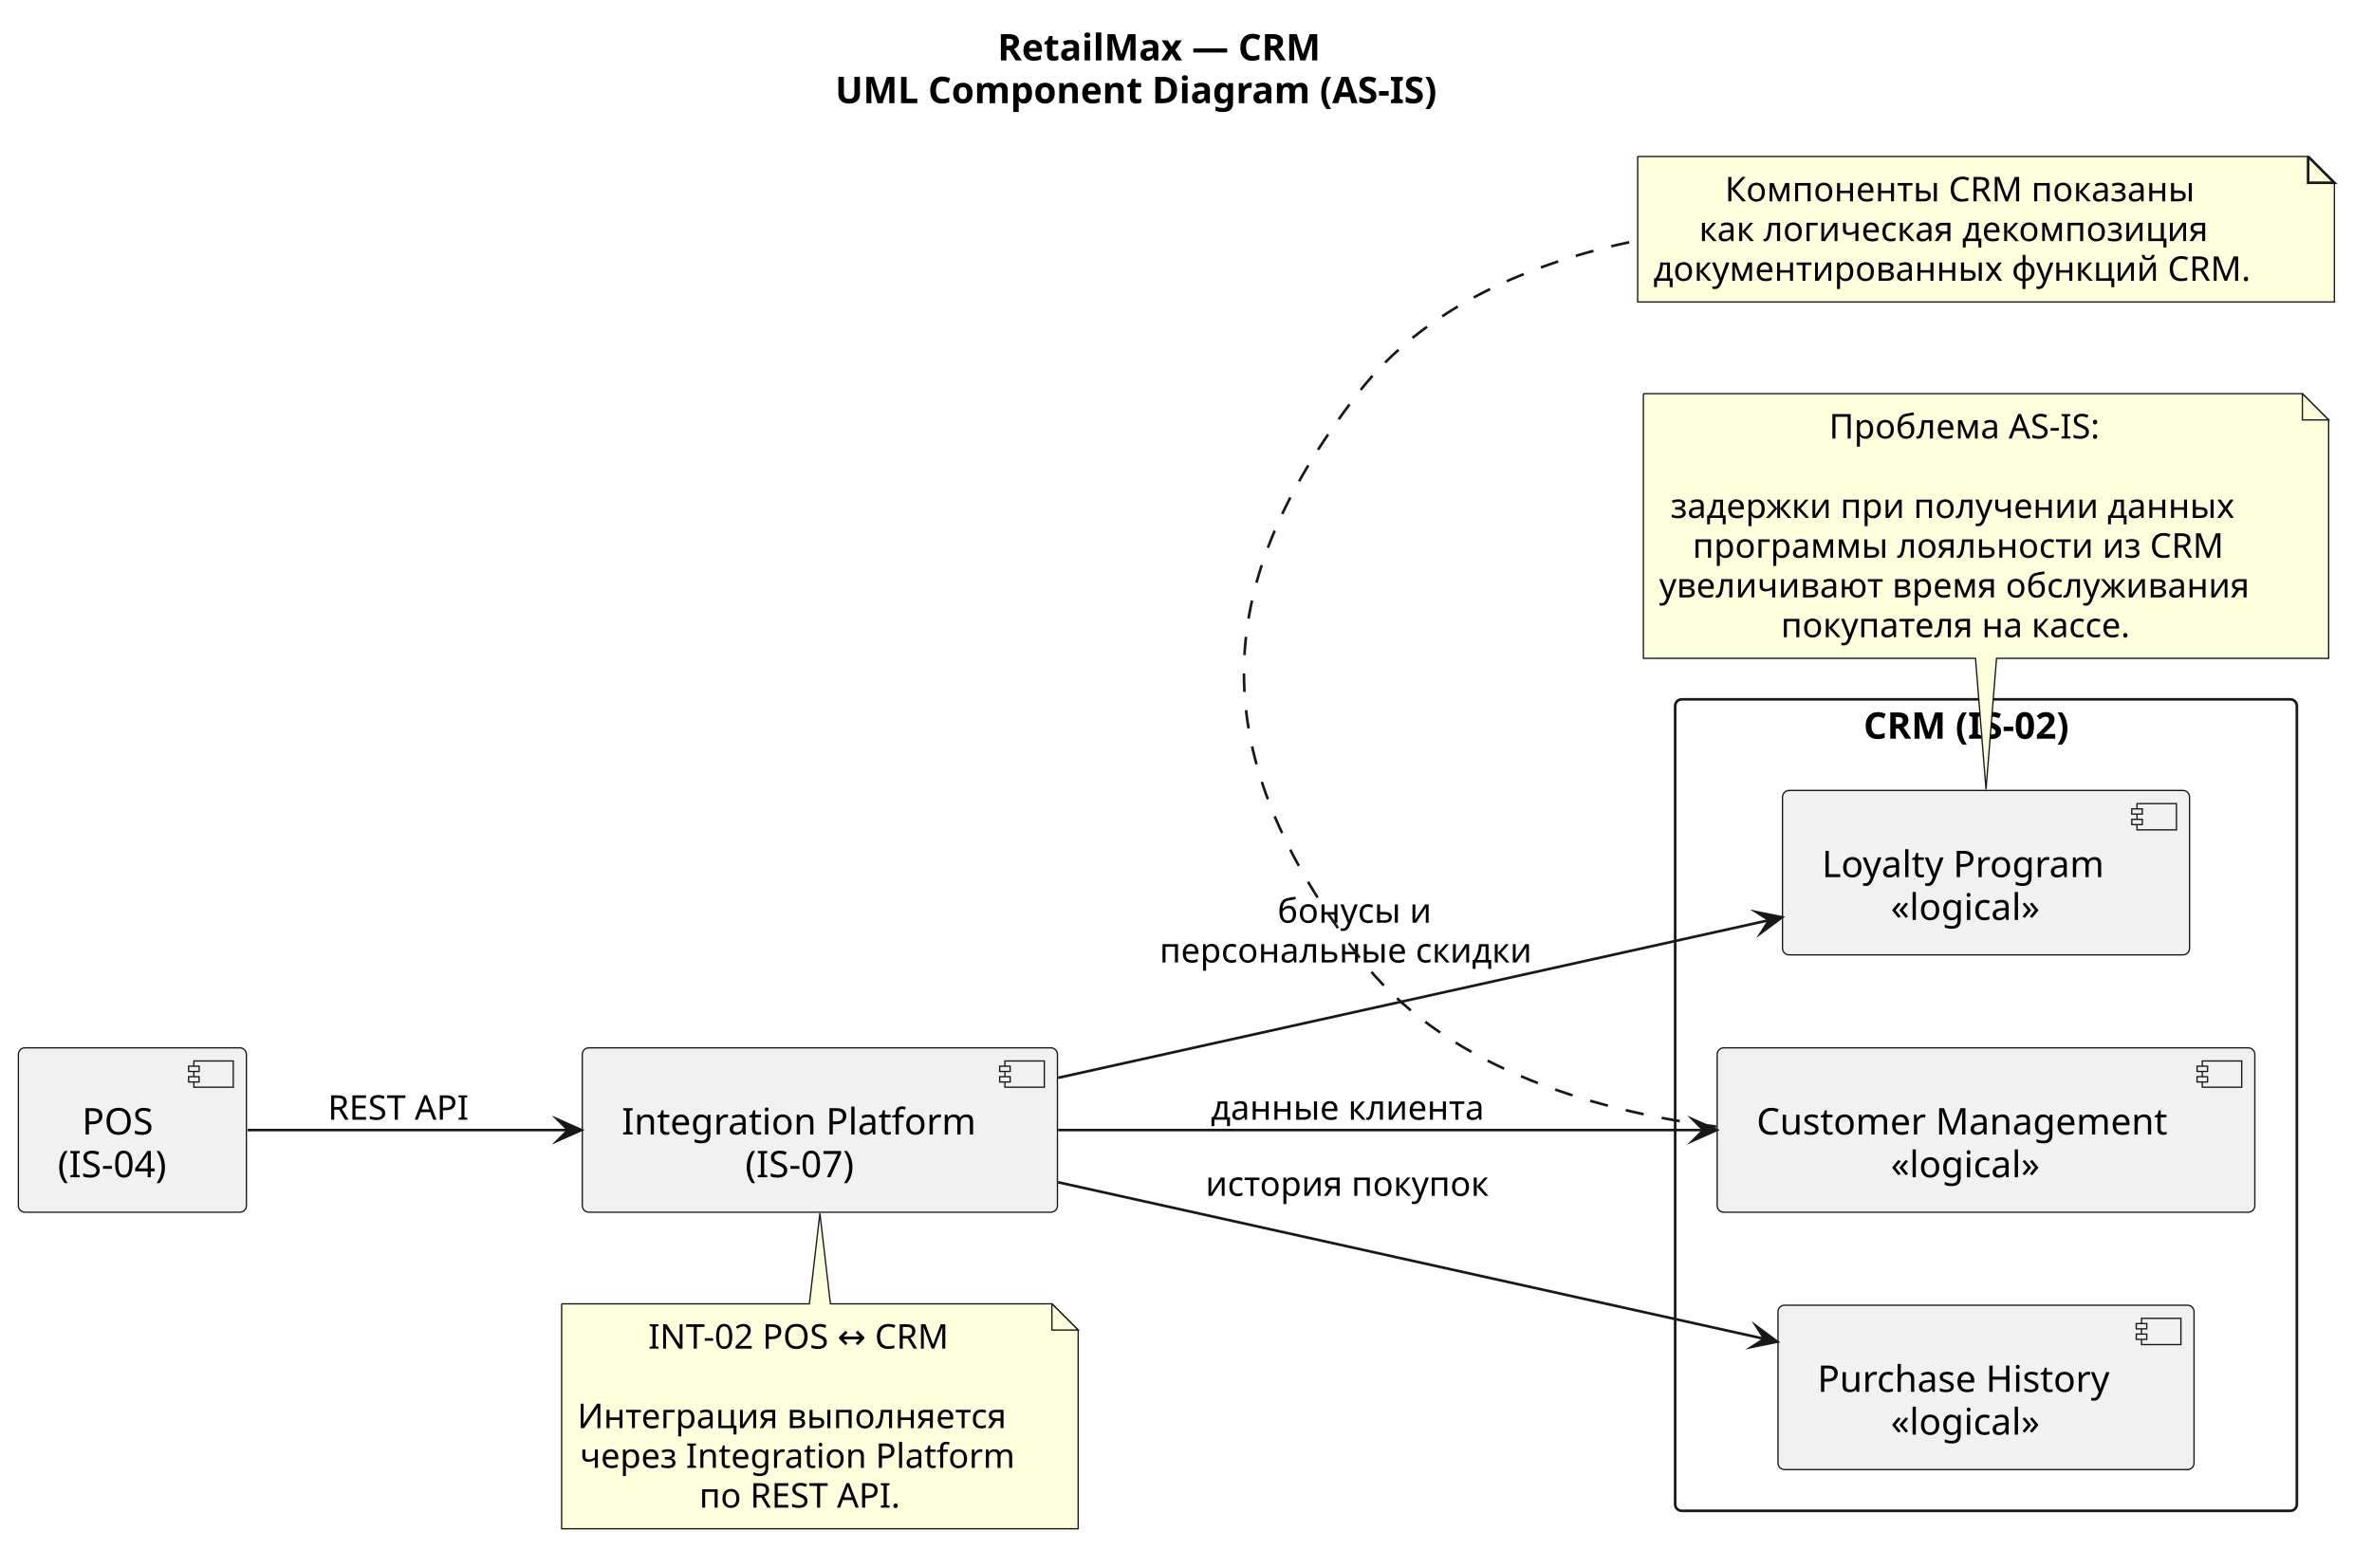
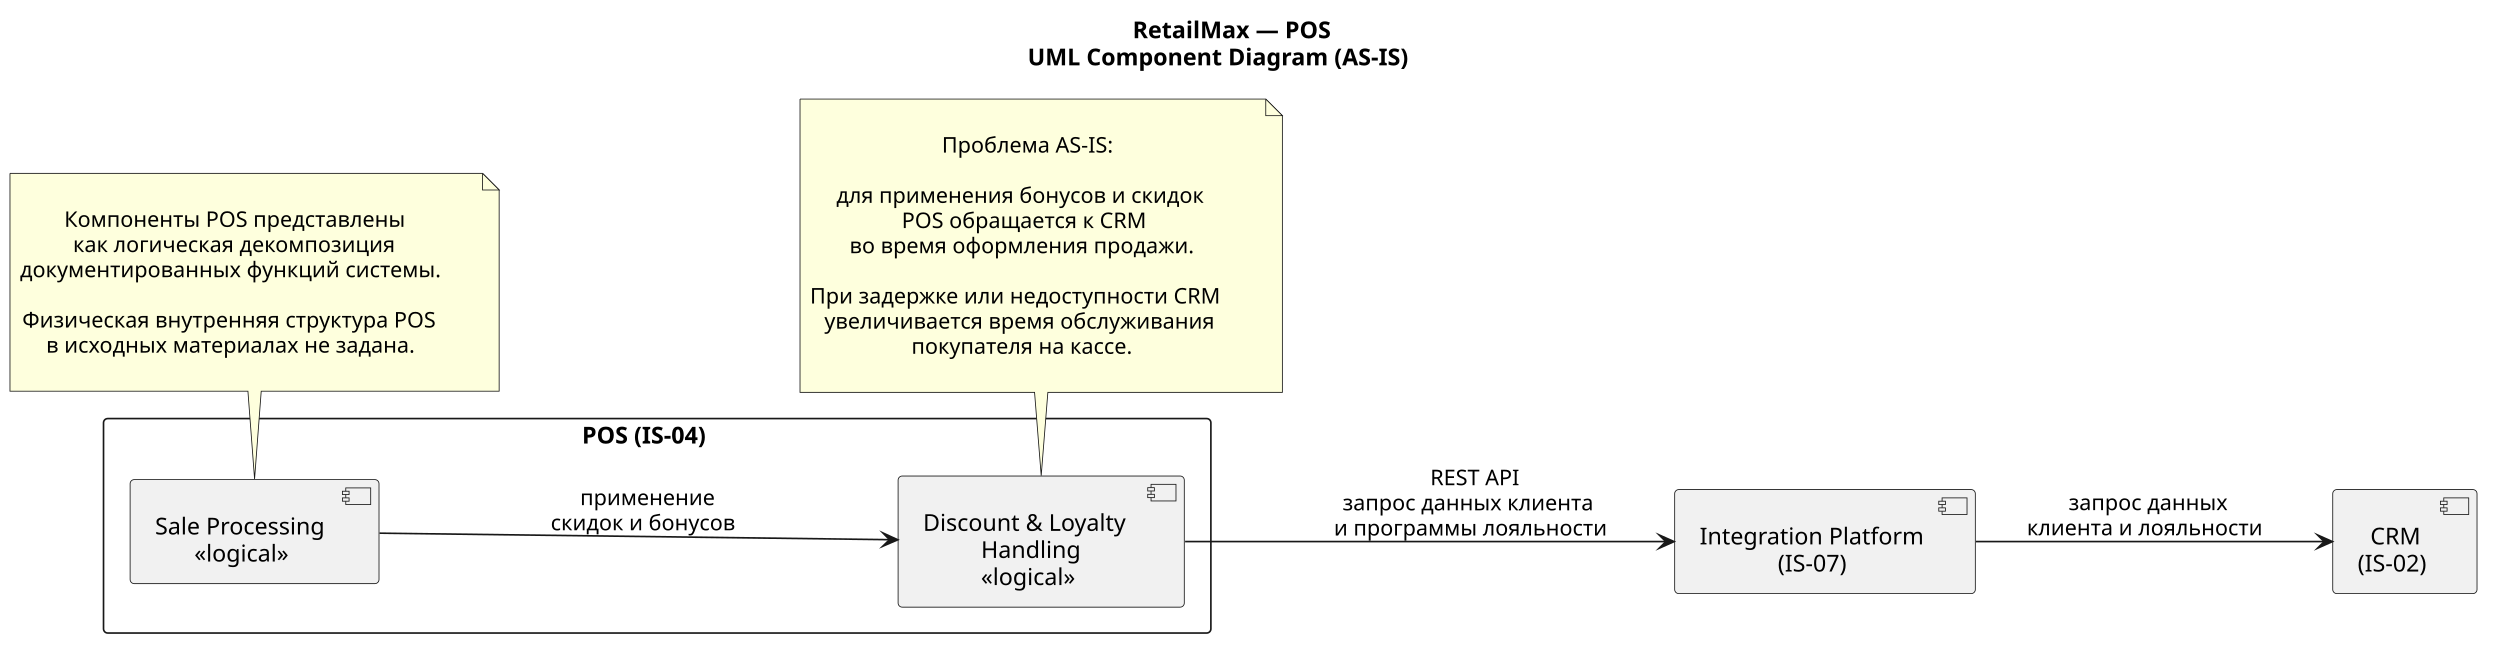
- <svg xmlns="http://www.w3.org/2000/svg" version="1.1" data-diagram-type="DESCRIPTION" style="width:903px;height:597px;background:#FFFFFF;" width="903px" height="597px" viewBox="0 0 903 597" zoomAndPan="magnify" preserveAspectRatio="none" contentStyleType="text/css">
+ <svg xmlns="http://www.w3.org/2000/svg" version="1.1" data-diagram-type="DESCRIPTION" style="width:1504px;height:394px;background:#FFFFFF;" width="1504px" height="394px" viewBox="0 0 1504 394" zoomAndPan="magnify" preserveAspectRatio="none" contentStyleType="text/css">
  <defs />
  <g font-family="sans-serif" lengthAdjust="spacing">
    <g class="title" data-source-line="8">
-       <text x="379.763" y="22.995" fill="#000" font-size="14" textLength="137.156" font-weight="700">RetailMax — CRM</text>
-       <text x="317.976" y="39.292" fill="#000" font-size="14" textLength="260.729" font-weight="700">UML Component Diagram (AS-IS)</text>
+       <text x="681.38" y="22.995" fill="#000" font-size="14" textLength="134.415" font-weight="700">RetailMax — POS</text>
+       <text x="618.223" y="39.292" fill="#000" font-size="14" textLength="260.729" font-weight="700">UML Component Diagram (AS-IS)</text>
    </g>
-     <g class="cluster" data-qualified-name="CRM .IS-02." id="ent0003" data-source-line="23">
-       <rect x="637.72" y="266.294" width="236.68" height="309" fill="none" style="stroke:#181818;stroke-width:1;" rx="2.5" ry="2.5" />
-       <text x="709.439" y="281.289" fill="#000" font-size="14" textLength="93.242" font-weight="700">CRM (IS-02)</text>
+     <g class="cluster" data-qualified-name="POS .IS-04." id="ent0001" data-source-line="15">
+       <rect x="62.28" y="251.824" width="666.19" height="129" fill="none" style="stroke:#181818;stroke-width:1;" rx="2.5" ry="2.5" />
+       <text x="350.125" y="266.819" fill="#000" font-size="14" textLength="90.501" font-weight="700">POS (IS-04)</text>
    </g>
-     <g class="entity" data-qualified-name="CRM .IS-02..Customer" id="ent0004" data-source-line="25">
-       <rect x="653.72" y="398.994" width="204.678" height="62.594" fill="#F1F1F1" style="stroke:#181818;stroke-width:0.5;" rx="2.5" ry="2.5" />
-       <rect x="838.398" y="403.994" width="15" height="10" fill="#F1F1F1" style="stroke:#181818;stroke-width:0.5;" />
-       <rect x="836.398" y="405.994" width="4" height="2" fill="#F1F1F1" style="stroke:#181818;stroke-width:0.5;" />
-       <rect x="836.398" y="409.994" width="4" height="2" fill="#F1F1F1" style="stroke:#181818;stroke-width:0.5;" />
-       <text x="668.72" y="431.989" fill="#000" font-size="14" textLength="164.678">Customer Management</text>
-       <text x="719.795" y="448.286" fill="#000" font-size="14" textLength="62.528">«logical»</text>
+     <g class="entity" data-qualified-name="POS .IS-04..Sale" id="ent0002" data-source-line="17">
+       <rect x="78.28" y="288.524" width="149.73" height="62.594" fill="#F1F1F1" style="stroke:#181818;stroke-width:0.5;" rx="2.5" ry="2.5" />
+       <rect x="208.01" y="293.524" width="15" height="10" fill="#F1F1F1" style="stroke:#181818;stroke-width:0.5;" />
+       <rect x="206.01" y="295.524" width="4" height="2" fill="#F1F1F1" style="stroke:#181818;stroke-width:0.5;" />
+       <rect x="206.01" y="299.524" width="4" height="2" fill="#F1F1F1" style="stroke:#181818;stroke-width:0.5;" />
+       <text x="93.28" y="321.519" fill="#000" font-size="14" textLength="109.73">Sale Processing</text>
+       <text x="116.881" y="337.816" fill="#000" font-size="14" textLength="62.528">«logical»</text>
    </g>
-     <g class="entity" data-qualified-name="CRM .IS-02..Loyalty" id="ent0005" data-source-line="27">
-       <rect x="678.58" y="300.994" width="154.967" height="62.594" fill="#F1F1F1" style="stroke:#181818;stroke-width:0.5;" rx="2.5" ry="2.5" />
-       <rect x="813.547" y="305.994" width="15" height="10" fill="#F1F1F1" style="stroke:#181818;stroke-width:0.5;" />
-       <rect x="811.547" y="307.994" width="4" height="2" fill="#F1F1F1" style="stroke:#181818;stroke-width:0.5;" />
-       <rect x="811.547" y="311.994" width="4" height="2" fill="#F1F1F1" style="stroke:#181818;stroke-width:0.5;" />
-       <text x="693.58" y="333.989" fill="#000" font-size="14" textLength="114.967">Loyalty Program</text>
-       <text x="719.799" y="350.286" fill="#000" font-size="14" textLength="62.528">«logical»</text>
+     <g class="entity" data-qualified-name="POS .IS-04..Loyalty" id="ent0003" data-source-line="19">
+       <rect x="540.3" y="286.374" width="172.173" height="78.891" fill="#F1F1F1" style="stroke:#181818;stroke-width:0.5;" rx="2.5" ry="2.5" />
+       <rect x="692.473" y="291.374" width="15" height="10" fill="#F1F1F1" style="stroke:#181818;stroke-width:0.5;" />
+       <rect x="690.473" y="293.374" width="4" height="2" fill="#F1F1F1" style="stroke:#181818;stroke-width:0.5;" />
+       <rect x="690.473" y="297.374" width="4" height="2" fill="#F1F1F1" style="stroke:#181818;stroke-width:0.5;" />
+       <text x="555.3" y="319.369" fill="#000" font-size="14" textLength="132.173">Discount &amp; Loyalty</text>
+       <text x="590.184" y="335.666" fill="#000" font-size="14" textLength="62.405">Handling</text>
+       <text x="590.122" y="351.963" fill="#000" font-size="14" textLength="62.528">«logical»</text>
    </g>
-     <g class="entity" data-qualified-name="CRM .IS-02..History" id="ent0006" data-source-line="29">
-       <rect x="676.87" y="496.994" width="158.385" height="62.594" fill="#F1F1F1" style="stroke:#181818;stroke-width:0.5;" rx="2.5" ry="2.5" />
-       <rect x="815.255" y="501.994" width="15" height="10" fill="#F1F1F1" style="stroke:#181818;stroke-width:0.5;" />
-       <rect x="813.255" y="503.994" width="4" height="2" fill="#F1F1F1" style="stroke:#181818;stroke-width:0.5;" />
-       <rect x="813.255" y="507.994" width="4" height="2" fill="#F1F1F1" style="stroke:#181818;stroke-width:0.5;" />
-       <text x="691.87" y="529.989" fill="#000" font-size="14" textLength="118.385">Purchase History</text>
-       <text x="719.798" y="546.286" fill="#000" font-size="14" textLength="62.528">«logical»</text>
+     <g class="entity" data-qualified-name="IP" id="ent0004" data-source-line="27">
+       <rect x="1007.48" y="294.524" width="180.882" height="62.594" fill="#F1F1F1" style="stroke:#181818;stroke-width:0.5;" rx="2.5" ry="2.5" />
+       <rect x="1168.362" y="299.524" width="15" height="10" fill="#F1F1F1" style="stroke:#181818;stroke-width:0.5;" />
+       <rect x="1166.362" y="301.524" width="4" height="2" fill="#F1F1F1" style="stroke:#181818;stroke-width:0.5;" />
+       <rect x="1166.362" y="305.524" width="4" height="2" fill="#F1F1F1" style="stroke:#181818;stroke-width:0.5;" />
+       <text x="1022.48" y="327.519" fill="#000" font-size="14" textLength="140.882">Integration Platform</text>
+       <text x="1069.518" y="343.816" fill="#000" font-size="14" textLength="46.806">(IS-07)</text>
    </g>
-     <g class="entity" data-qualified-name="POS" id="ent0001" data-source-line="14">
-       <rect x="7" y="398.994" width="86.806" height="62.594" fill="#F1F1F1" style="stroke:#181818;stroke-width:0.5;" rx="2.5" ry="2.5" />
-       <rect x="73.806" y="403.994" width="15" height="10" fill="#F1F1F1" style="stroke:#181818;stroke-width:0.5;" />
-       <rect x="71.806" y="405.994" width="4" height="2" fill="#F1F1F1" style="stroke:#181818;stroke-width:0.5;" />
-       <rect x="71.806" y="409.994" width="4" height="2" fill="#F1F1F1" style="stroke:#181818;stroke-width:0.5;" />
-       <text x="31.229" y="431.989" fill="#000" font-size="14" textLength="28.349">POS</text>
-       <text x="22" y="448.286" fill="#000" font-size="14" textLength="46.806">(IS-04)</text>
+     <g class="entity" data-qualified-name="CRM" id="ent0005" data-source-line="29">
+       <rect x="1403.37" y="294.524" width="86.806" height="62.594" fill="#F1F1F1" style="stroke:#181818;stroke-width:0.5;" rx="2.5" ry="2.5" />
+       <rect x="1470.176" y="299.524" width="15" height="10" fill="#F1F1F1" style="stroke:#181818;stroke-width:0.5;" />
+       <rect x="1468.176" y="301.524" width="4" height="2" fill="#F1F1F1" style="stroke:#181818;stroke-width:0.5;" />
+       <rect x="1468.176" y="305.524" width="4" height="2" fill="#F1F1F1" style="stroke:#181818;stroke-width:0.5;" />
+       <text x="1425.982" y="327.519" fill="#000" font-size="14" textLength="31.582">CRM</text>
+       <text x="1418.37" y="343.816" fill="#000" font-size="14" textLength="46.806">(IS-02)</text>
    </g>
-     <g class="entity" data-qualified-name="IP" id="ent0002" data-source-line="16">
-       <rect x="221.68" y="398.994" width="180.882" height="62.594" fill="#F1F1F1" style="stroke:#181818;stroke-width:0.5;" rx="2.5" ry="2.5" />
-       <rect x="382.562" y="403.994" width="15" height="10" fill="#F1F1F1" style="stroke:#181818;stroke-width:0.5;" />
-       <rect x="380.562" y="405.994" width="4" height="2" fill="#F1F1F1" style="stroke:#181818;stroke-width:0.5;" />
-       <rect x="380.562" y="409.994" width="4" height="2" fill="#F1F1F1" style="stroke:#181818;stroke-width:0.5;" />
-       <text x="236.68" y="431.989" fill="#000" font-size="14" textLength="140.882">Integration Platform</text>
-       <text x="283.718" y="448.286" fill="#000" font-size="14" textLength="46.806">(IS-07)</text>
+     <g class="entity" data-qualified-name="GMN9" id="ent0010" data-source-line="48">
+       <path d="M481.29,59.594 L481.29,236.055 A0,0 0 0 0 481.29,236.055 L622.39,236.055 L626.39,286.194 L630.39,236.055 L771.481,236.055 A0,0 0 0 0 771.481,236.055 L771.481,69.594 L761.481,59.594 L481.29,59.594 A0,0 0 0 0 481.29,59.594" style="stroke:#181818;stroke-width:0.5;" fill="#FEFFDD" />
+       <path d="M761.481,59.594 L761.481,69.594 L771.481,69.594 L761.481,59.594" style="stroke:#181818;stroke-width:0.5;" fill="#FEFFDD" />
+       <text x="619.82" y="76.661" fill="#000" font-size="13"> </text>
+       <text x="566.629" y="91.793" fill="#000" font-size="13" textLength="110.513">Проблема AS-IS:</text>
+       <text x="619.82" y="106.926" fill="#000" font-size="13"> </text>
+       <text x="503.118" y="122.059" fill="#000" font-size="13" textLength="237.536">для применения бонусов и скидок</text>
+       <text x="542.467" y="137.192" fill="#000" font-size="13" textLength="158.837">POS обращается к CRM</text>
+       <text x="511.056" y="152.325" fill="#000" font-size="13" textLength="221.66">во время оформления продажи.</text>
+       <text x="619.82" y="167.458" fill="#000" font-size="13"> </text>
+       <text x="487.29" y="182.59" fill="#000" font-size="13" textLength="269.191">При задержке или недоступности CRM</text>
+       <text x="495.942" y="197.723" fill="#000" font-size="13" textLength="251.888">увеличивается время обслуживания</text>
+       <text x="548.316" y="212.856" fill="#000" font-size="13" textLength="147.139">покупателя на кассе.</text>
+       <text x="619.82" y="227.989" fill="#000" font-size="13"> </text>
    </g>
-     <g class="entity" data-qualified-name="GMN11" id="ent0012" data-source-line="51">
-       <path d="M213.81,496.464 L213.81,582.128 A0,0 0 0 0 213.81,582.128 L410.45,582.128 A0,0 0 0 0 410.45,582.128 L410.45,506.464 L400.45,496.464 L316.13,496.464 L312.13,462.004 L308.13,496.464 L213.81,496.464 A0,0 0 0 0 213.81,496.464" style="stroke:#181818;stroke-width:0.5;" fill="#FEFFDD" />
-       <path d="M400.45,496.464 L400.45,506.464 L410.45,506.464 L400.45,496.464" style="stroke:#181818;stroke-width:0.5;" fill="#FEFFDD" />
-       <text x="246.794" y="513.531" fill="#000" font-size="13" textLength="121.672">INT-02 POS ↔ CRM</text>
-       <text x="305.564" y="528.663" fill="#000" font-size="13"> </text>
-       <text x="219.81" y="543.796" fill="#000" font-size="13" textLength="175.64">Интеграция выполняется</text>
-       <text x="220.734" y="558.929" fill="#000" font-size="13" textLength="173.792">через Integration Platform</text>
-       <text x="266.202" y="574.062" fill="#000" font-size="13" textLength="82.856">по REST API.</text>
+     <g class="entity" data-qualified-name="GMN12" id="ent0013" data-source-line="63">
+       <path d="M6,104.294 L6,235.356 A0,0 0 0 0 6,235.356 L149.15,235.356 L153.15,288.184 L157.15,235.356 L300.292,235.356 A0,0 0 0 0 300.292,235.356 L300.292,114.294 L290.292,104.294 L6,104.294 A0,0 0 0 0 6,104.294" style="stroke:#181818;stroke-width:0.5;" fill="#FEFFDD" />
+       <path d="M290.292,104.294 L290.292,114.294 L300.292,114.294 L290.292,104.294" style="stroke:#181818;stroke-width:0.5;" fill="#FEFFDD" />
+       <text x="146.58" y="121.361" fill="#000" font-size="13"> </text>
+       <text x="38.635" y="136.493" fill="#000" font-size="13" textLength="220.022">Компоненты POS представлены</text>
+       <text x="43.91" y="151.626" fill="#000" font-size="13" textLength="209.473">как логическая декомпозиция</text>
+       <text x="12" y="166.759" fill="#000" font-size="13" textLength="273.292">документированных функций системы.</text>
+       <text x="146.58" y="181.892" fill="#000" font-size="13"> </text>
+       <text x="13.393" y="197.025" fill="#000" font-size="13" textLength="270.505">Физическая внутренняя структура POS</text>
+       <text x="27.752" y="212.158" fill="#000" font-size="13" textLength="241.789">в исходных материалах не задана.</text>
+       <text x="146.58" y="227.29" fill="#000" font-size="13"> </text>
    </g>
-     <g class="entity" data-qualified-name="GMN14" id="ent0015" data-source-line="60">
-       <path d="M625.63,149.894 L625.63,250.691 A0,0 0 0 0 625.63,250.691 L752.06,250.691 L756.06,300.584 L760.06,250.691 L886.495,250.691 A0,0 0 0 0 886.495,250.691 L886.495,159.894 L876.495,149.894 L625.63,149.894 A0,0 0 0 0 625.63,149.894" style="stroke:#181818;stroke-width:0.5;" fill="#FEFFDD" />
-       <path d="M876.495,149.894 L876.495,159.894 L886.495,159.894 L876.495,149.894" style="stroke:#181818;stroke-width:0.5;" fill="#FEFFDD" />
-       <text x="696.306" y="166.961" fill="#000" font-size="13" textLength="110.513">Проблема AS-IS:</text>
-       <text x="749.496" y="182.093" fill="#000" font-size="13"> </text>
-       <text x="635.978" y="197.226" fill="#000" font-size="13" textLength="231.169">задержки при получении данных</text>
-       <text x="644.367" y="212.359" fill="#000" font-size="13" textLength="214.392">программы лояльности из CRM</text>
-       <text x="631.63" y="227.492" fill="#000" font-size="13" textLength="239.865">увеличивают время обслуживания</text>
-       <text x="677.993" y="242.625" fill="#000" font-size="13" textLength="147.139">покупателя на кассе.</text>
+     <g class="link" data-entity-1="ent0002" data-entity-2="ent0003" id="lnk6" data-source-line="36" data-link-type="dependency">
+       <path d="M228.3,320.764 C312.92,321.844 446.1,323.54 535.11,324.67" style="stroke:#181818;stroke-width:1;" fill="none" id="Sale-to-Loyalty" />
+       <polygon points="540.11,324.734,531.162,320.62,535.11,324.67,531.06,328.619,540.11,324.734" fill="#181818" style="stroke:#181818;stroke-width:1;stroke-linejoin:miter;stroke-miterlimit:10;" />
+       <text x="349.006" y="303.891" fill="#000" font-size="13" textLength="84.449">применение</text>
+       <text x="331.29" y="319.023" fill="#000" font-size="13" textLength="119.882">скидок и бонусов</text>
    </g>
-     <g class="entity" data-qualified-name="GMN17" id="ent0018" data-source-line="70">
-       <path d="M623.45,59.594 L623.45,114.992 L888.682,114.992 L888.682,69.594 L878.682,59.594 L623.45,59.594" style="stroke:#181818;stroke-width:0.5;" fill="#FEFFDD" />
-       <path d="M878.682,59.594 L878.682,69.594 L888.682,69.594 L878.682,59.594" style="stroke:#181818;stroke-width:1;" fill="#FEFFDD" />
-       <text x="656.675" y="76.661" fill="#000" font-size="13" textLength="189.782">Компоненты CRM показаны</text>
-       <text x="646.83" y="91.793" fill="#000" font-size="13" textLength="209.473">как логическая декомпозиция</text>
-       <text x="629.45" y="106.926" fill="#000" font-size="13" textLength="244.232">документированных функций CRM.</text>
+     <g class="link" data-entity-1="ent0003" data-entity-2="ent0004" id="lnk7" data-source-line="38" data-link-type="dependency">
+       <path d="M712.96,325.824 C796.28,325.824 917.42,325.824 1002.14,325.824" style="stroke:#181818;stroke-width:1;" fill="none" id="Loyalty-to-IP" />
+       <polygon points="1007.14,325.824,998.14,321.824,1002.14,325.824,998.14,329.824,1007.14,325.824" fill="#181818" style="stroke:#181818;stroke-width:1;stroke-linejoin:miter;stroke-miterlimit:10;" />
+       <text x="860.421" y="291.891" fill="#000" font-size="13" textLength="58.138">REST API</text>
+       <text x="807.714" y="307.023" fill="#000" font-size="13" textLength="163.554">запрос данных клиента</text>
+       <text x="802.48" y="322.156" fill="#000" font-size="13" textLength="174.021">и программы лояльности</text>
    </g>
-     <g class="link" data-entity-1="ent0001" data-entity-2="ent0002" id="lnk7" data-source-line="37" data-link-type="dependency">
-       <path d="M94.29,430.294 C128.73,430.294 173.26,430.294 216.29,430.294" style="stroke:#181818;stroke-width:1;" fill="none" id="POS-to-IP" />
-       <polygon points="221.29,430.294,212.29,426.294,216.29,430.294,212.29,434.294,221.29,430.294" fill="#181818" style="stroke:#181818;stroke-width:1;stroke-linejoin:miter;stroke-miterlimit:10;" />
-       <text x="124.81" y="426.361" fill="#000" font-size="13" textLength="58.138">REST API</text>
-     </g>
-     <g class="link" data-entity-1="ent0002" data-entity-2="ent0004" id="lnk8" data-source-line="39" data-link-type="dependency">
-       <path d="M402.82,430.294 C475.49,430.294 572.85,430.294 648.52,430.294" style="stroke:#181818;stroke-width:1;" fill="none" id="IP-to-Customer" />
-       <polygon points="653.52,430.294,644.52,426.294,648.52,430.294,644.52,434.294,653.52,430.294" fill="#181818" style="stroke:#181818;stroke-width:1;stroke-linejoin:miter;stroke-miterlimit:10;" />
-       <text x="460.95" y="426.361" fill="#000" font-size="13" textLength="112.995">данные клиента</text>
-     </g>
-     <g class="link" data-entity-1="ent0002" data-entity-2="ent0005" id="lnk9" data-source-line="41" data-link-type="dependency">
-       <path d="M402.82,410.404 C483.81,392.444 596.819,367.386 673.509,350.376" style="stroke:#181818;stroke-width:1;" fill="none" id="IP-to-Loyalty" />
-       <polygon points="678.39,349.294,668.737,347.338,673.509,350.376,670.47,355.148,678.39,349.294" fill="#181818" style="stroke:#181818;stroke-width:1;stroke-linejoin:miter;stroke-miterlimit:10;" />
-       <text x="486.331" y="351.361" fill="#000" font-size="13" textLength="62.156">бонусы и</text>
-       <text x="441.45" y="366.493" fill="#000" font-size="13" textLength="151.918">персональные скидки</text>
-     </g>
-     <g class="link" data-entity-1="ent0002" data-entity-2="ent0006" id="lnk10" data-source-line="43" data-link-type="dependency">
-       <path d="M402.82,450.184 C483.18,468.004 594.989,492.801 671.709,509.811" style="stroke:#181818;stroke-width:1;" fill="none" id="IP-to-History" />
-       <polygon points="676.59,510.894,668.669,505.04,671.709,509.811,666.938,512.851,676.59,510.894" fill="#181818" style="stroke:#181818;stroke-width:1;stroke-linejoin:miter;stroke-miterlimit:10;" />
-       <text x="458.95" y="455.361" fill="#000" font-size="13" textLength="116.08">история покупок</text>
-     </g>
-     <g class="link" data-entity-1="ent0004" data-entity-2="ent0018" id="lnk19" data-source-line="70" data-link-type="association">
-       <path d="M653.33,428.994 C603.86,422.504 548.55,405.394 516.95,363.794 C459.4,288.064 458.81,225.074 516.95,149.794 C542.32,116.934 582.67,99.984 623.05,91.614" style="stroke:#181818;stroke-width:1;stroke-dasharray:7,7;" fill="none" id="Customer-GMN17" />
+     <g class="link" data-entity-1="ent0004" data-entity-2="ent0005" id="lnk8" data-source-line="40" data-link-type="dependency">
+       <path d="M1188.7,325.824 C1257.74,325.824 1345.06,325.824 1398.2,325.824" style="stroke:#181818;stroke-width:1;" fill="none" id="IP-to-CRM" />
+       <polygon points="1403.2,325.824,1394.2,321.824,1398.2,325.824,1394.2,329.824,1403.2,325.824" fill="#181818" style="stroke:#181818;stroke-width:1;stroke-linejoin:miter;stroke-miterlimit:10;" />
+       <text x="1244.5" y="306.891" fill="#000" font-size="13" textLength="102.775">запрос данных</text>
+       <text x="1219.37" y="322.023" fill="#000" font-size="13" textLength="153.036">клиента и лояльности</text>
    </g>
  </g>
</svg>
